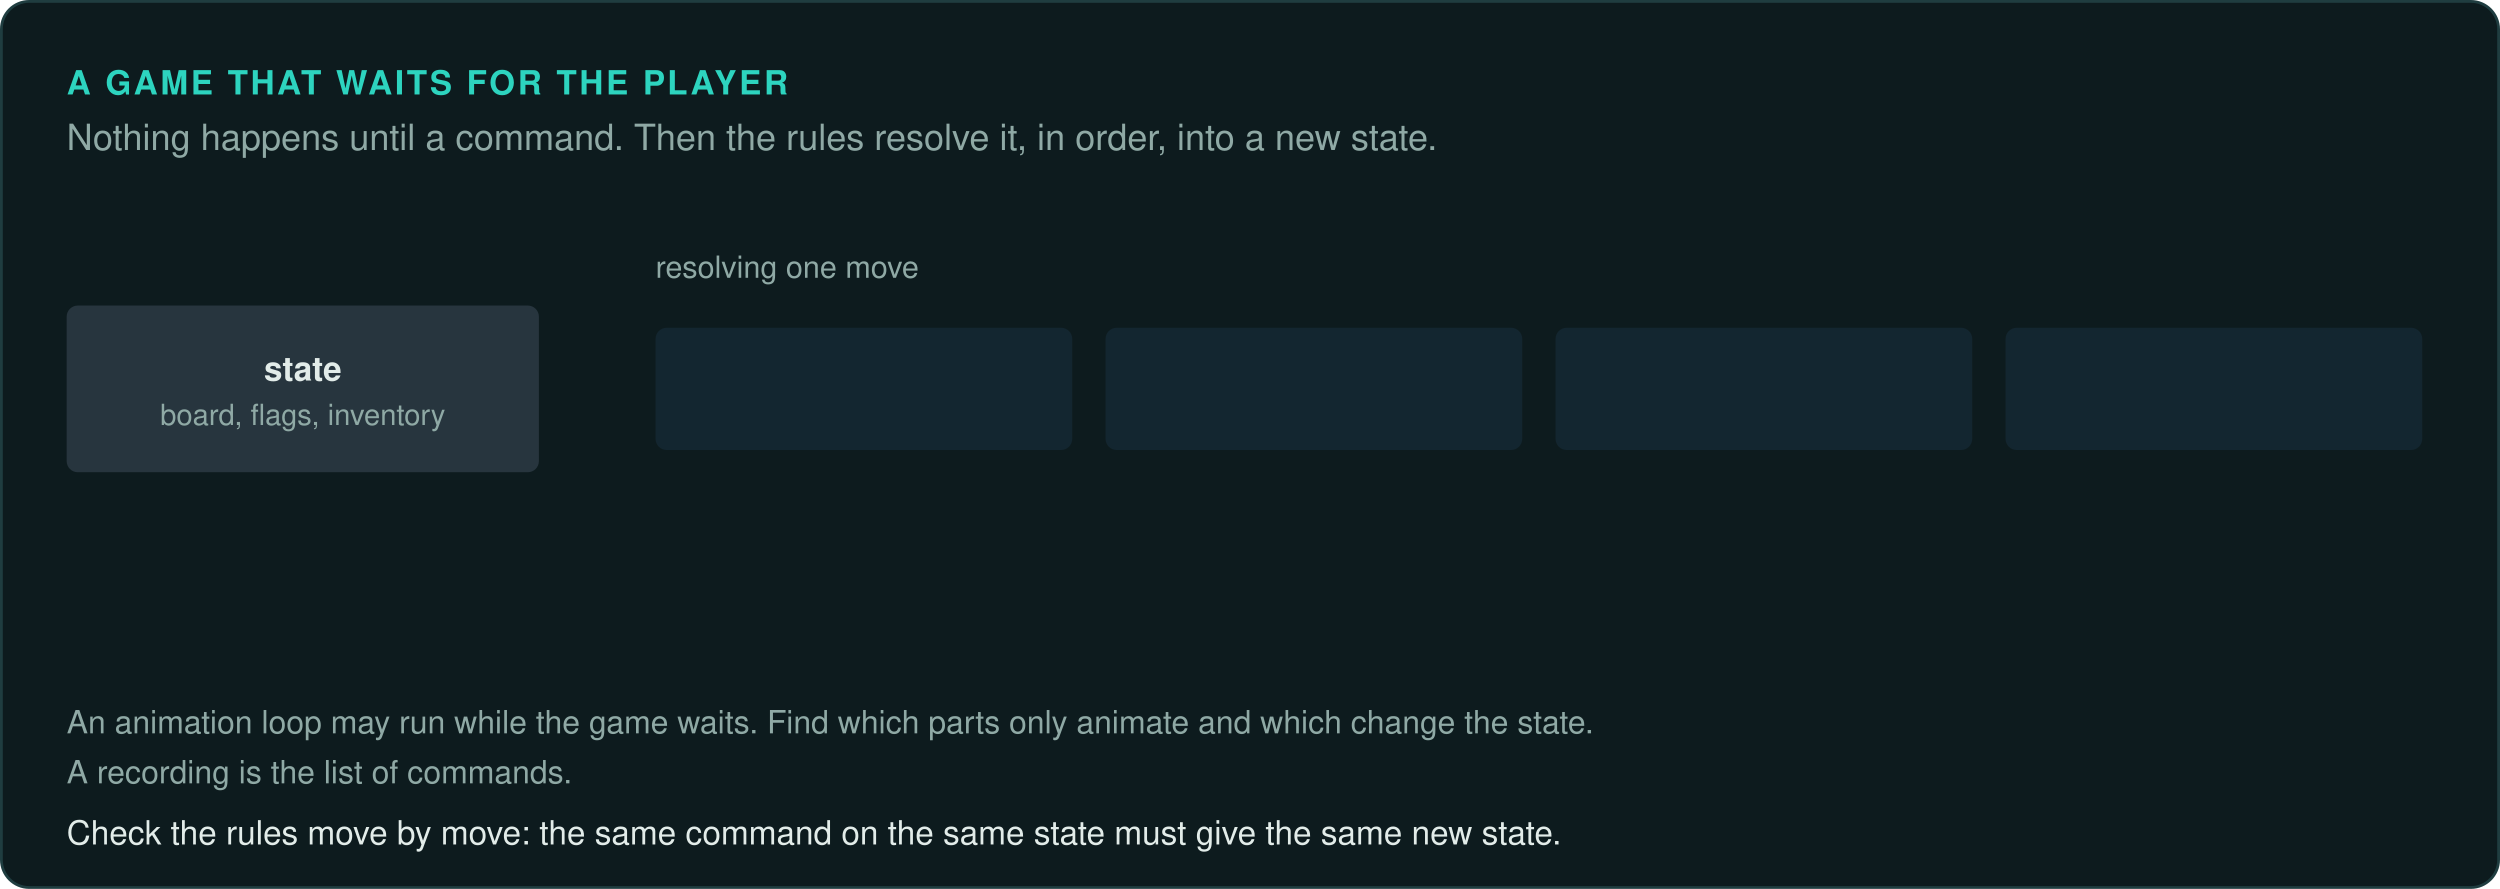
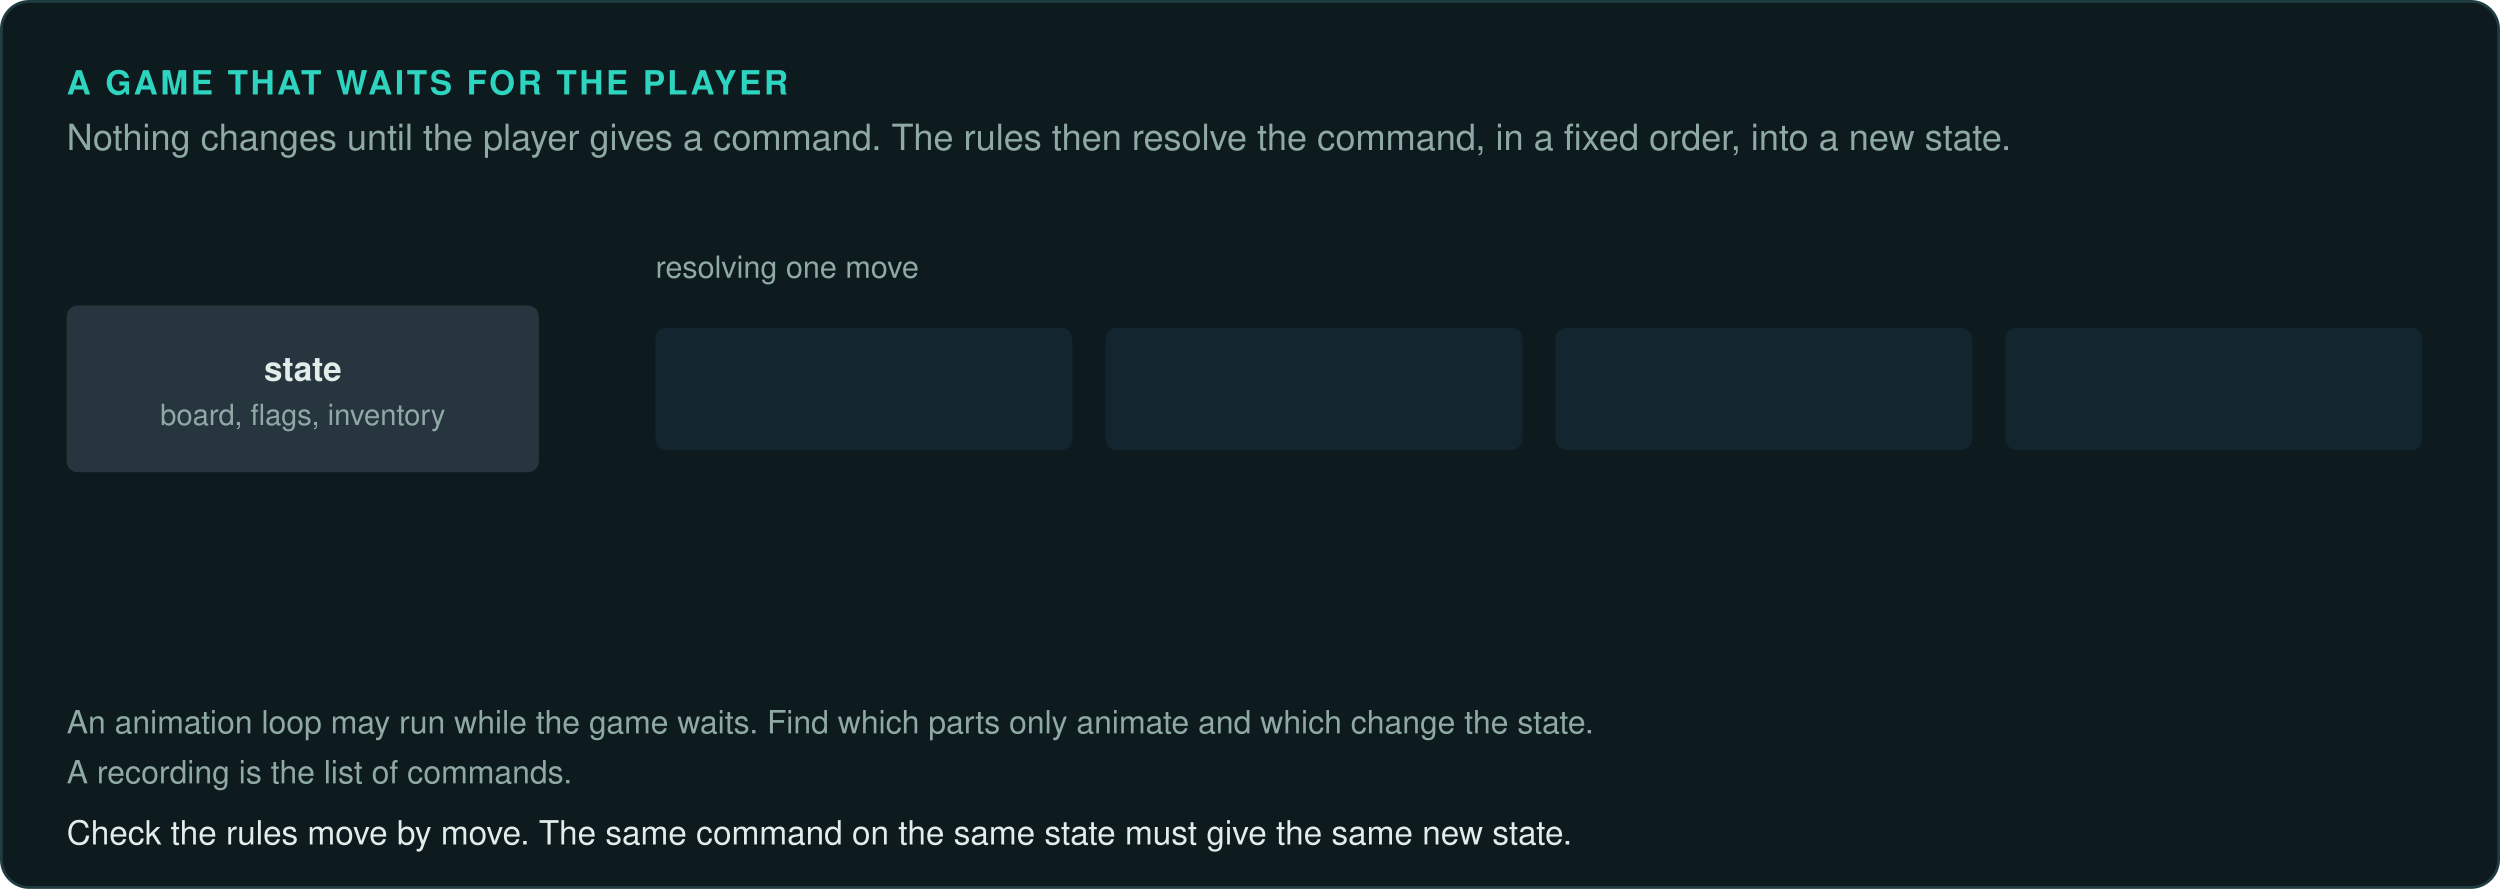
- <svg xmlns="http://www.w3.org/2000/svg" width="900" height="320" viewBox="0 0 900 320" role="img" aria-label="A game that waits for the player: nothing changes until a command arrives; the rules resolve it in a fixed order into a new state, while an animation loop runs without changing the state">
+ <svg xmlns="http://www.w3.org/2000/svg" width="900" height="320" viewBox="0 0 900 320" role="img" aria-label="A game that waits for the player. Nothing changes until a command arrives. The rules then resolve it in a fixed order into a new state. An animation loop may run without changing the state">
  <rect x="0.5" y="0.5" width="899" height="319" rx="10" fill="#0d1b1e" stroke="#1f3d40" />
  <defs>
    <marker id="arrow" viewBox="0 0 8 8" refX="7" refY="4" markerWidth="7" markerHeight="7" orient="auto">
      <path d="M0 0L8 4L0 8z" fill="#8fa9a5" />
    </marker>
  </defs>
  <text x="24.0" y="34.0" font-family="ui-sans-serif, -apple-system, 'Segoe UI', Helvetica, Arial, sans-serif" font-size="12" font-weight="600" fill="#2dd4bf" text-anchor="start" letter-spacing="0.08em">A GAME THAT WAITS FOR THE PLAYER</text>
-   <text x="24.0" y="54.0" font-family="ui-sans-serif, -apple-system, 'Segoe UI', Helvetica, Arial, sans-serif" font-size="13" font-weight="400" fill="#8fa9a5" text-anchor="start">Nothing happens until a command. Then the rules resolve it, in order, into a new state.</text>
+   <text x="24.0" y="54.0" font-family="ui-sans-serif, -apple-system, 'Segoe UI', Helvetica, Arial, sans-serif" font-size="13" font-weight="400" fill="#8fa9a5" text-anchor="start">Nothing changes until the player gives a command. The rules then resolve the command, in a fixed order, into a new state.</text>
  <rect x="24.0" y="110.0" width="170.0" height="60.0" rx="4" fill="#64748b" stroke="none" fill-opacity="0.3" />
  <text x="109.0" y="137.0" font-family="ui-sans-serif, -apple-system, 'Segoe UI', Helvetica, Arial, sans-serif" font-size="12" font-weight="600" fill="#e2ece9" text-anchor="middle">state</text>
  <text x="109.0" y="153.0" font-family="ui-sans-serif, -apple-system, 'Segoe UI', Helvetica, Arial, sans-serif" font-size="10.5" font-weight="400" fill="#8fa9a5" text-anchor="middle">board, flags, inventory</text>
  <g opacity="0">
    <rect x="24.0" y="200.0" width="170.0" height="40.0" rx="4" fill="#f59e0b" stroke="none" fill-opacity="0.35" />
-     <text x="109.0" y="223.8" font-family="ui-sans-serif, -apple-system, 'Segoe UI', Helvetica, Arial, sans-serif" font-size="11" font-weight="600" fill="#e2ece9" text-anchor="middle">command: "open door"</text>
+     <text x="109.0" y="223.8" font-family="ui-sans-serif, -apple-system, 'Segoe UI', Helvetica, Arial, sans-serif" font-size="11" font-weight="600" fill="#e2ece9" text-anchor="middle">the command "open door"</text>
    <animate attributeName="opacity" values="0;1;0" keyTimes="0;0.2;0.98" dur="6.0s" calcMode="discrete" repeatCount="indefinite" />
  </g>
  <path d="M110 198L110 174" stroke="#f59e0b" stroke-width="2" marker-end="url(#arrow)" opacity="0">
    <animate attributeName="opacity" values="0;1;0" keyTimes="0;0.25;0.98" dur="6.0s" calcMode="discrete" repeatCount="indefinite" />
  </path>
  <g opacity="0">
    <rect x="236.0" y="118.0" width="150.0" height="44.0" rx="4" fill="#60a5fa" stroke="none" fill-opacity="0.3" />
    <text x="311.0" y="143.8" font-family="ui-sans-serif, -apple-system, 'Segoe UI', Helvetica, Arial, sans-serif" font-size="11" font-weight="600" fill="#e2ece9" text-anchor="middle">check it is allowed</text>
    <animate attributeName="opacity" values="0;1;0" keyTimes="0;0.3;0.98" dur="6.0s" calcMode="discrete" repeatCount="indefinite" />
  </g>
  <rect x="236.0" y="118.0" width="150.0" height="44.0" rx="4" fill="#60a5fa" stroke="none" fill-opacity="0.08" />
  <g opacity="0">
    <rect x="398.0" y="118.0" width="150.0" height="44.0" rx="4" fill="#60a5fa" stroke="none" fill-opacity="0.3" />
    <text x="473.0" y="143.8" font-family="ui-sans-serif, -apple-system, 'Segoe UI', Helvetica, Arial, sans-serif" font-size="11" font-weight="600" fill="#e2ece9" text-anchor="middle">apply effects in order</text>
    <animate attributeName="opacity" values="0;1;0" keyTimes="0;0.4;0.98" dur="6.0s" calcMode="discrete" repeatCount="indefinite" />
  </g>
  <rect x="398.0" y="118.0" width="150.0" height="44.0" rx="4" fill="#60a5fa" stroke="none" fill-opacity="0.08" />
  <g opacity="0">
    <rect x="560.0" y="118.0" width="150.0" height="44.0" rx="4" fill="#60a5fa" stroke="none" fill-opacity="0.3" />
    <text x="635.0" y="143.8" font-family="ui-sans-serif, -apple-system, 'Segoe UI', Helvetica, Arial, sans-serif" font-size="11" font-weight="600" fill="#e2ece9" text-anchor="middle">draw random numbers</text>
    <animate attributeName="opacity" values="0;1;0" keyTimes="0;0.5;0.98" dur="6.0s" calcMode="discrete" repeatCount="indefinite" />
  </g>
  <rect x="560.0" y="118.0" width="150.0" height="44.0" rx="4" fill="#60a5fa" stroke="none" fill-opacity="0.08" />
  <g opacity="0">
    <rect x="722.0" y="118.0" width="150.0" height="44.0" rx="4" fill="#60a5fa" stroke="none" fill-opacity="0.3" />
    <text x="797.0" y="143.8" font-family="ui-sans-serif, -apple-system, 'Segoe UI', Helvetica, Arial, sans-serif" font-size="11" font-weight="600" fill="#e2ece9" text-anchor="middle">run scripts it triggers</text>
    <animate attributeName="opacity" values="0;1;0" keyTimes="0;0.6;0.98" dur="6.0s" calcMode="discrete" repeatCount="indefinite" />
  </g>
  <rect x="722.0" y="118.0" width="150.0" height="44.0" rx="4" fill="#60a5fa" stroke="none" fill-opacity="0.08" />
  <g opacity="0">
    <rect x="236.0" y="190.0" width="636.0" height="34.0" rx="4" fill="#2dd4bf" stroke="none" fill-opacity="0.3" />
-     <text x="554.0" y="211.0" font-family="ui-sans-serif, -apple-system, 'Segoe UI', Helvetica, Arial, sans-serif" font-size="11.5" font-weight="600" fill="#e2ece9" text-anchor="middle">the new state; wait again</text>
+     <text x="554.0" y="211.0" font-family="ui-sans-serif, -apple-system, 'Segoe UI', Helvetica, Arial, sans-serif" font-size="11.5" font-weight="600" fill="#e2ece9" text-anchor="middle">the new state, then wait again</text>
    <animate attributeName="opacity" values="0;1;0" keyTimes="0;0.72;0.98" dur="6.0s" calcMode="discrete" repeatCount="indefinite" />
  </g>
  <text x="236.0" y="100.0" font-family="ui-sans-serif, -apple-system, 'Segoe UI', Helvetica, Arial, sans-serif" font-size="11" font-weight="400" fill="#8fa9a5" text-anchor="start">resolving one move</text>
  <text x="24.0" y="264.0" font-family="ui-sans-serif, -apple-system, 'Segoe UI', Helvetica, Arial, sans-serif" font-size="11.5" font-weight="400" fill="#8fa9a5" text-anchor="start">An animation loop may run while the game waits. Find which parts only animate and which change the state.</text>
  <text x="24.0" y="282.0" font-family="ui-sans-serif, -apple-system, 'Segoe UI', Helvetica, Arial, sans-serif" font-size="11.5" font-weight="400" fill="#8fa9a5" text-anchor="start">A recording is the list of commands.</text>
-   <text x="24.0" y="304.0" font-family="ui-sans-serif, -apple-system, 'Segoe UI', Helvetica, Arial, sans-serif" font-size="12" font-weight="400" fill="#e2ece9" text-anchor="start">Check the rules move by move: the same command on the same state must give the same new state.</text>
+   <text x="24.0" y="304.0" font-family="ui-sans-serif, -apple-system, 'Segoe UI', Helvetica, Arial, sans-serif" font-size="12" font-weight="400" fill="#e2ece9" text-anchor="start">Check the rules move by move. The same command on the same state must give the same new state.</text>
</svg>
